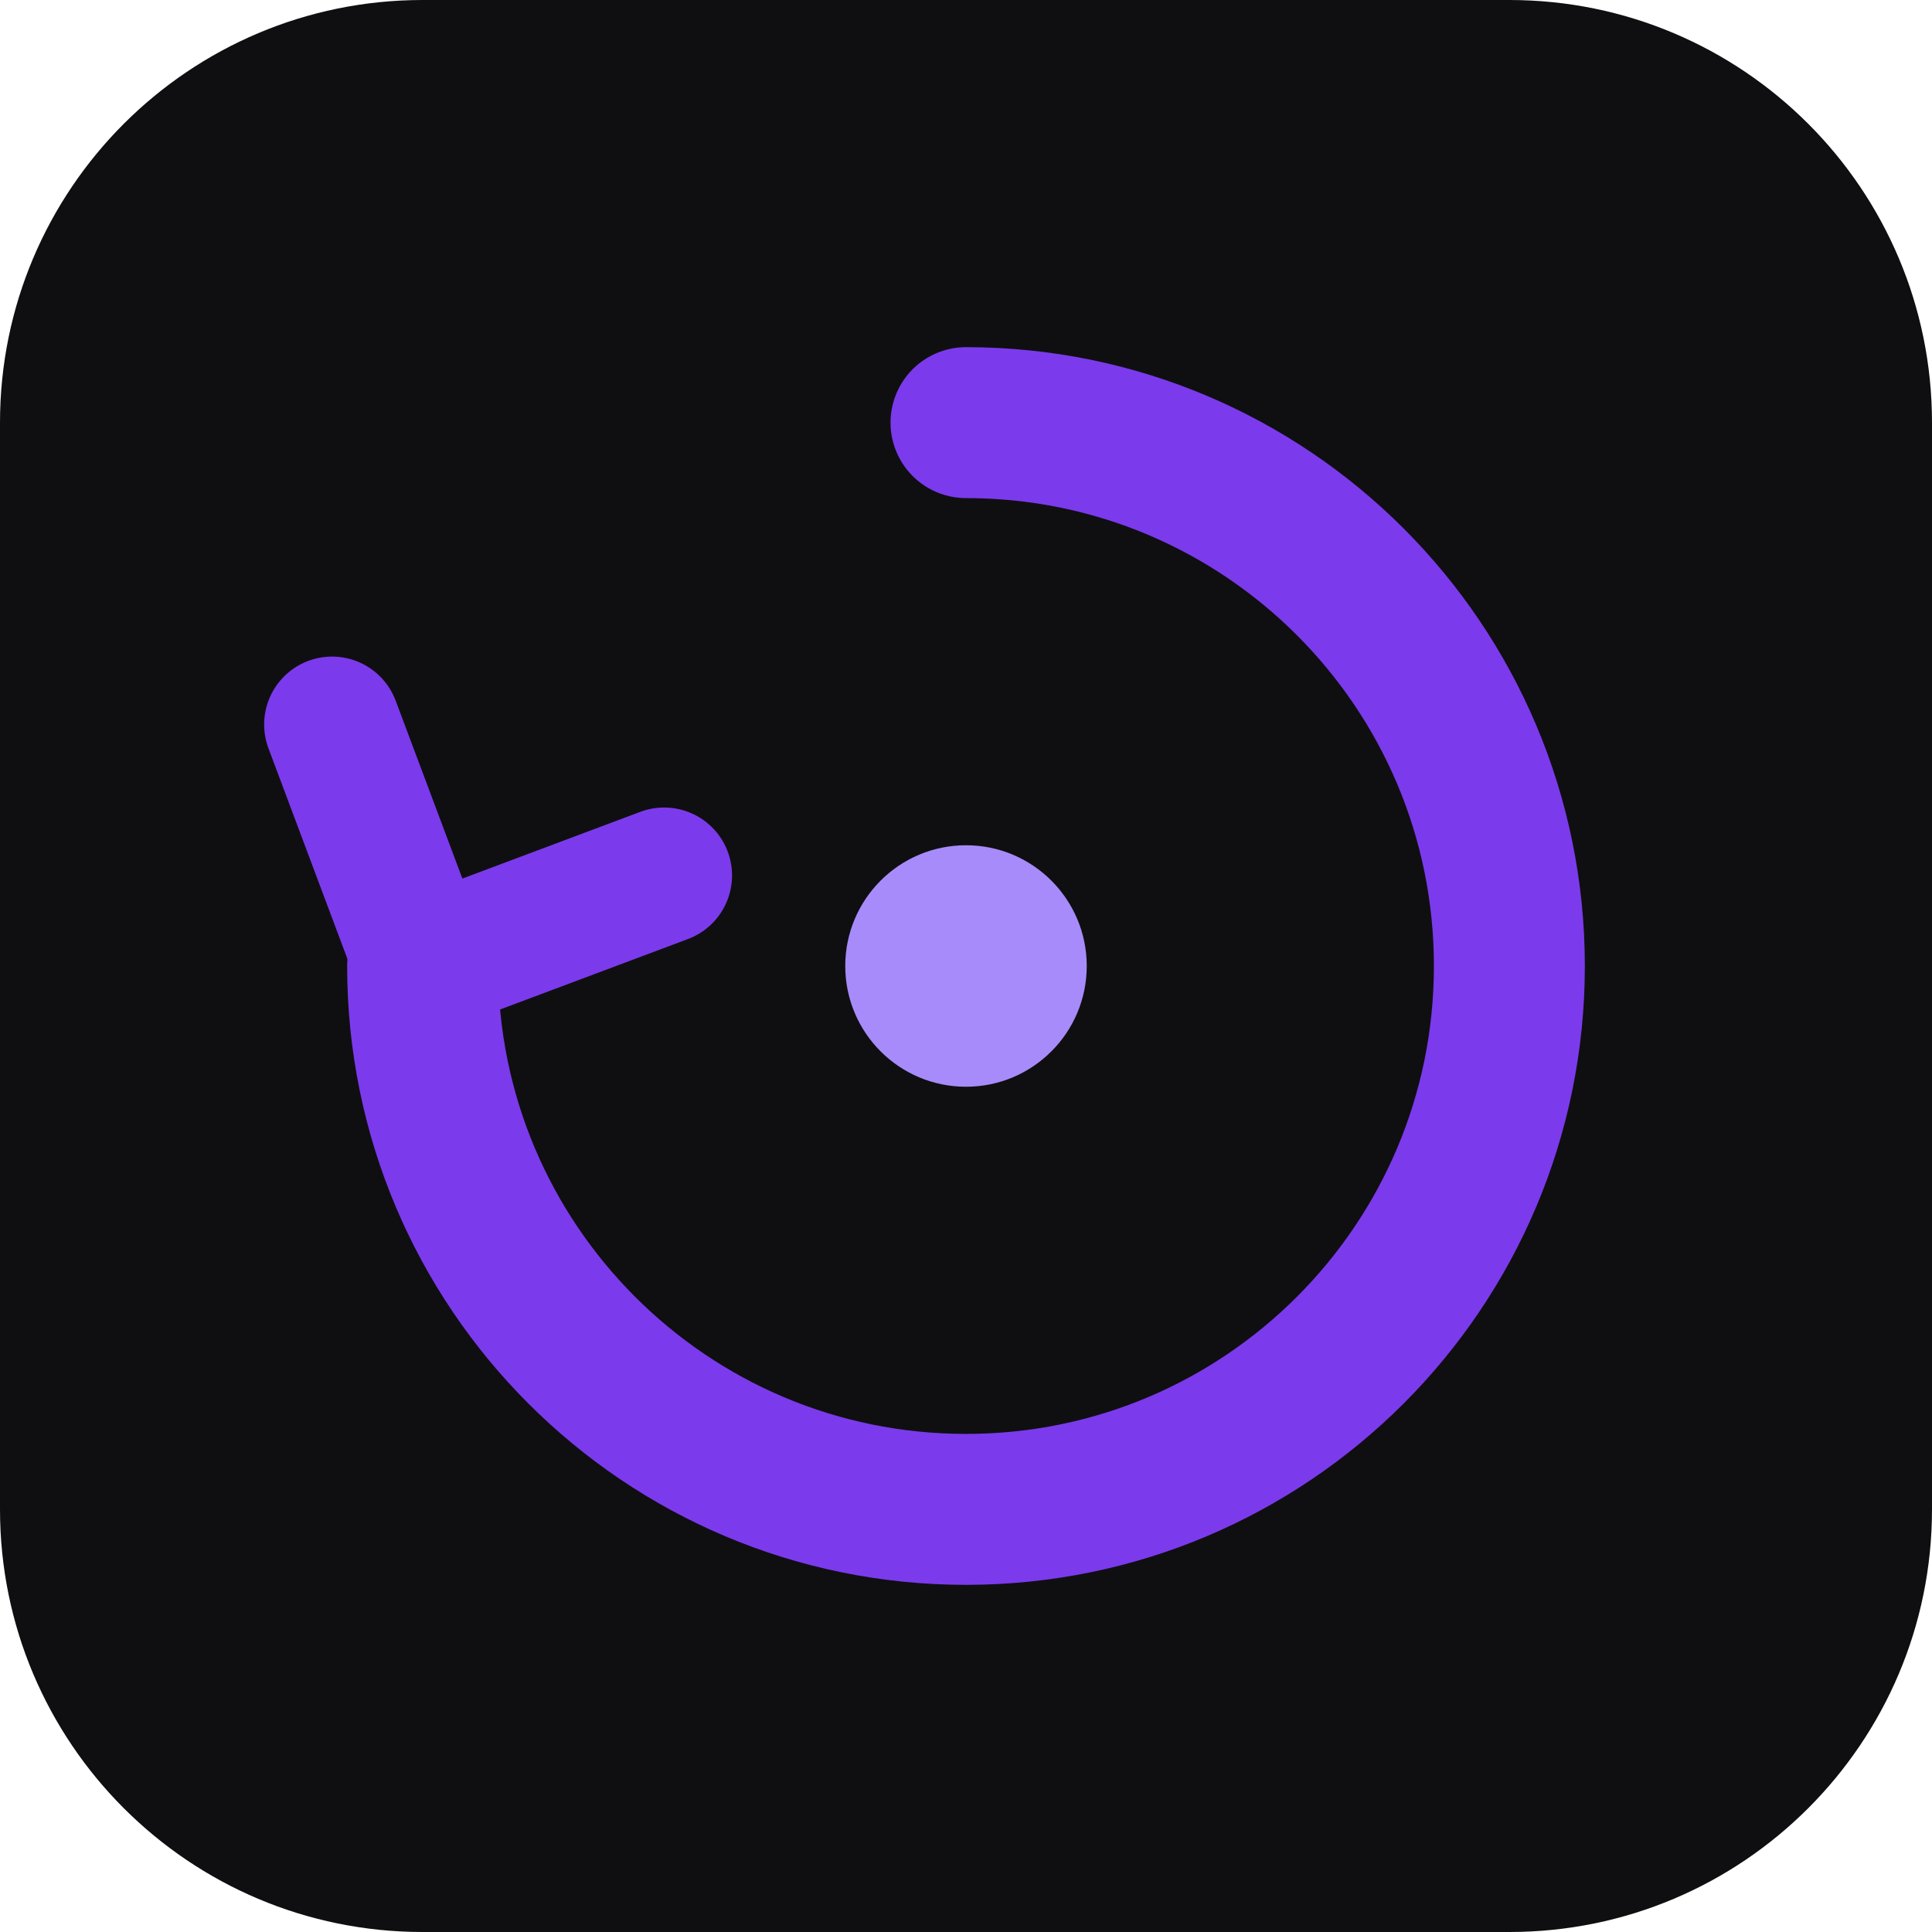
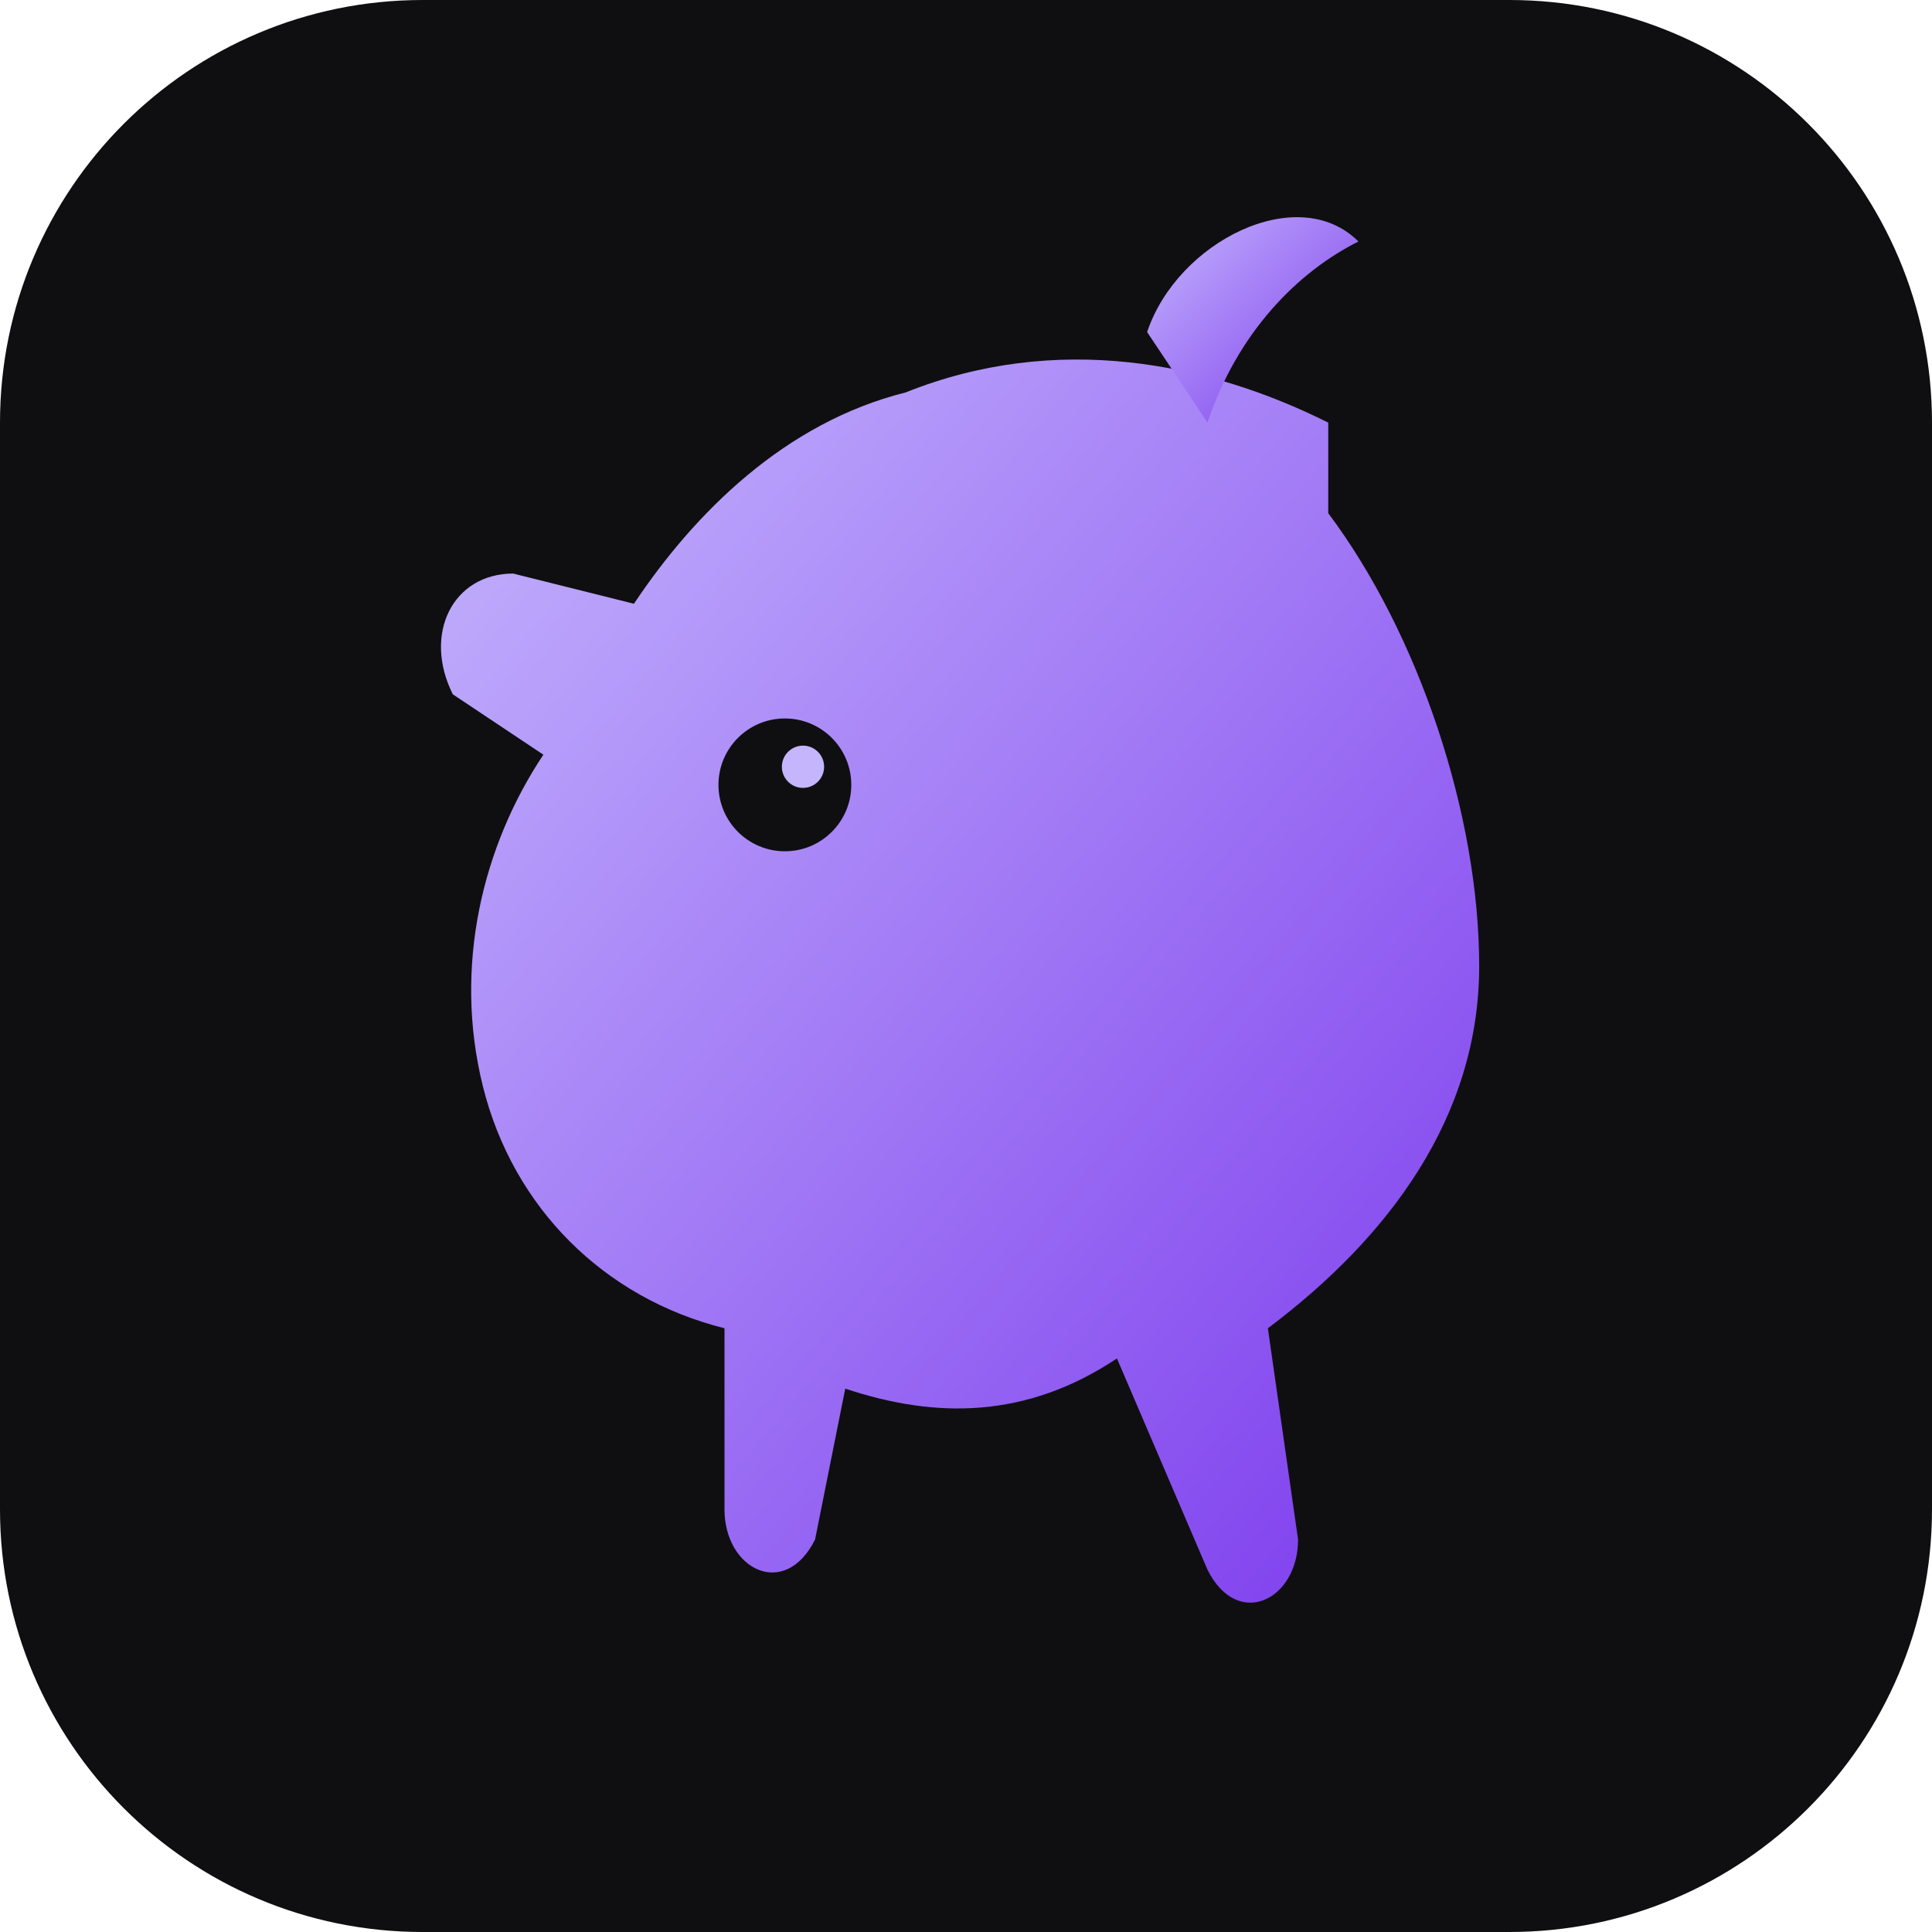
- <svg xmlns="http://www.w3.org/2000/svg" viewBox="0 0 64 64" fill="none">
+ <svg xmlns="http://www.w3.org/2000/svg" viewBox="0 0 64 64">
+   <defs>
+     <linearGradient id="g" x1="0%" y1="0%" x2="100%" y2="100%">
+       <stop offset="0%" stop-color="#c4b5fd" />
+       <stop offset="100%" stop-color="#7c3aed" />
+     </linearGradient>
+   </defs>
  <rect width="64" height="64" rx="14" fill="#0f0f11" />
-   <path d="M32 14 A18 18 0 1 1 14 32" stroke="#7c3aed" stroke-width="5" stroke-linecap="round" fill="none" />
-   <polyline points="11,24 14,32 22,29" stroke="#7c3aed" stroke-width="4.5" stroke-linecap="round" stroke-linejoin="round" fill="none" />
-   <circle cx="32" cy="32" r="4" fill="#a78bfa" />
+   <path fill="url(#g)" d="     M 44 14     C 40 12, 35 11, 30 13     C 26 14, 23 17, 21 20     L 17 19     C 15 19, 14 21, 15 23     L 18 25     C 16 28, 15 32, 16 36     C 17 40, 20 43, 24 44     L 24 50     C 24 52, 26 53, 27 51     L 28 46     C 31 47, 34 47, 37 45     L 40 52     C 41 54, 43 53, 43 51     L 42 44     C 46 41, 49 37, 49 32     C 49 27, 47 21, 44 17     Z      M 20 27     C 19 27, 18 28, 19 29     C 20 30, 21 29, 20 27     Z   " />
+   <path fill="url(#g)" d="     M 38 11     C 39 8, 43 6, 45 8     C 43 9, 41 11, 40 14     Z   " />
+   <circle cx="26" cy="26" r="2.2" fill="#0f0f11" />
+   <circle cx="26.6" cy="25.4" r="0.7" fill="#c4b5fd" />
</svg>
